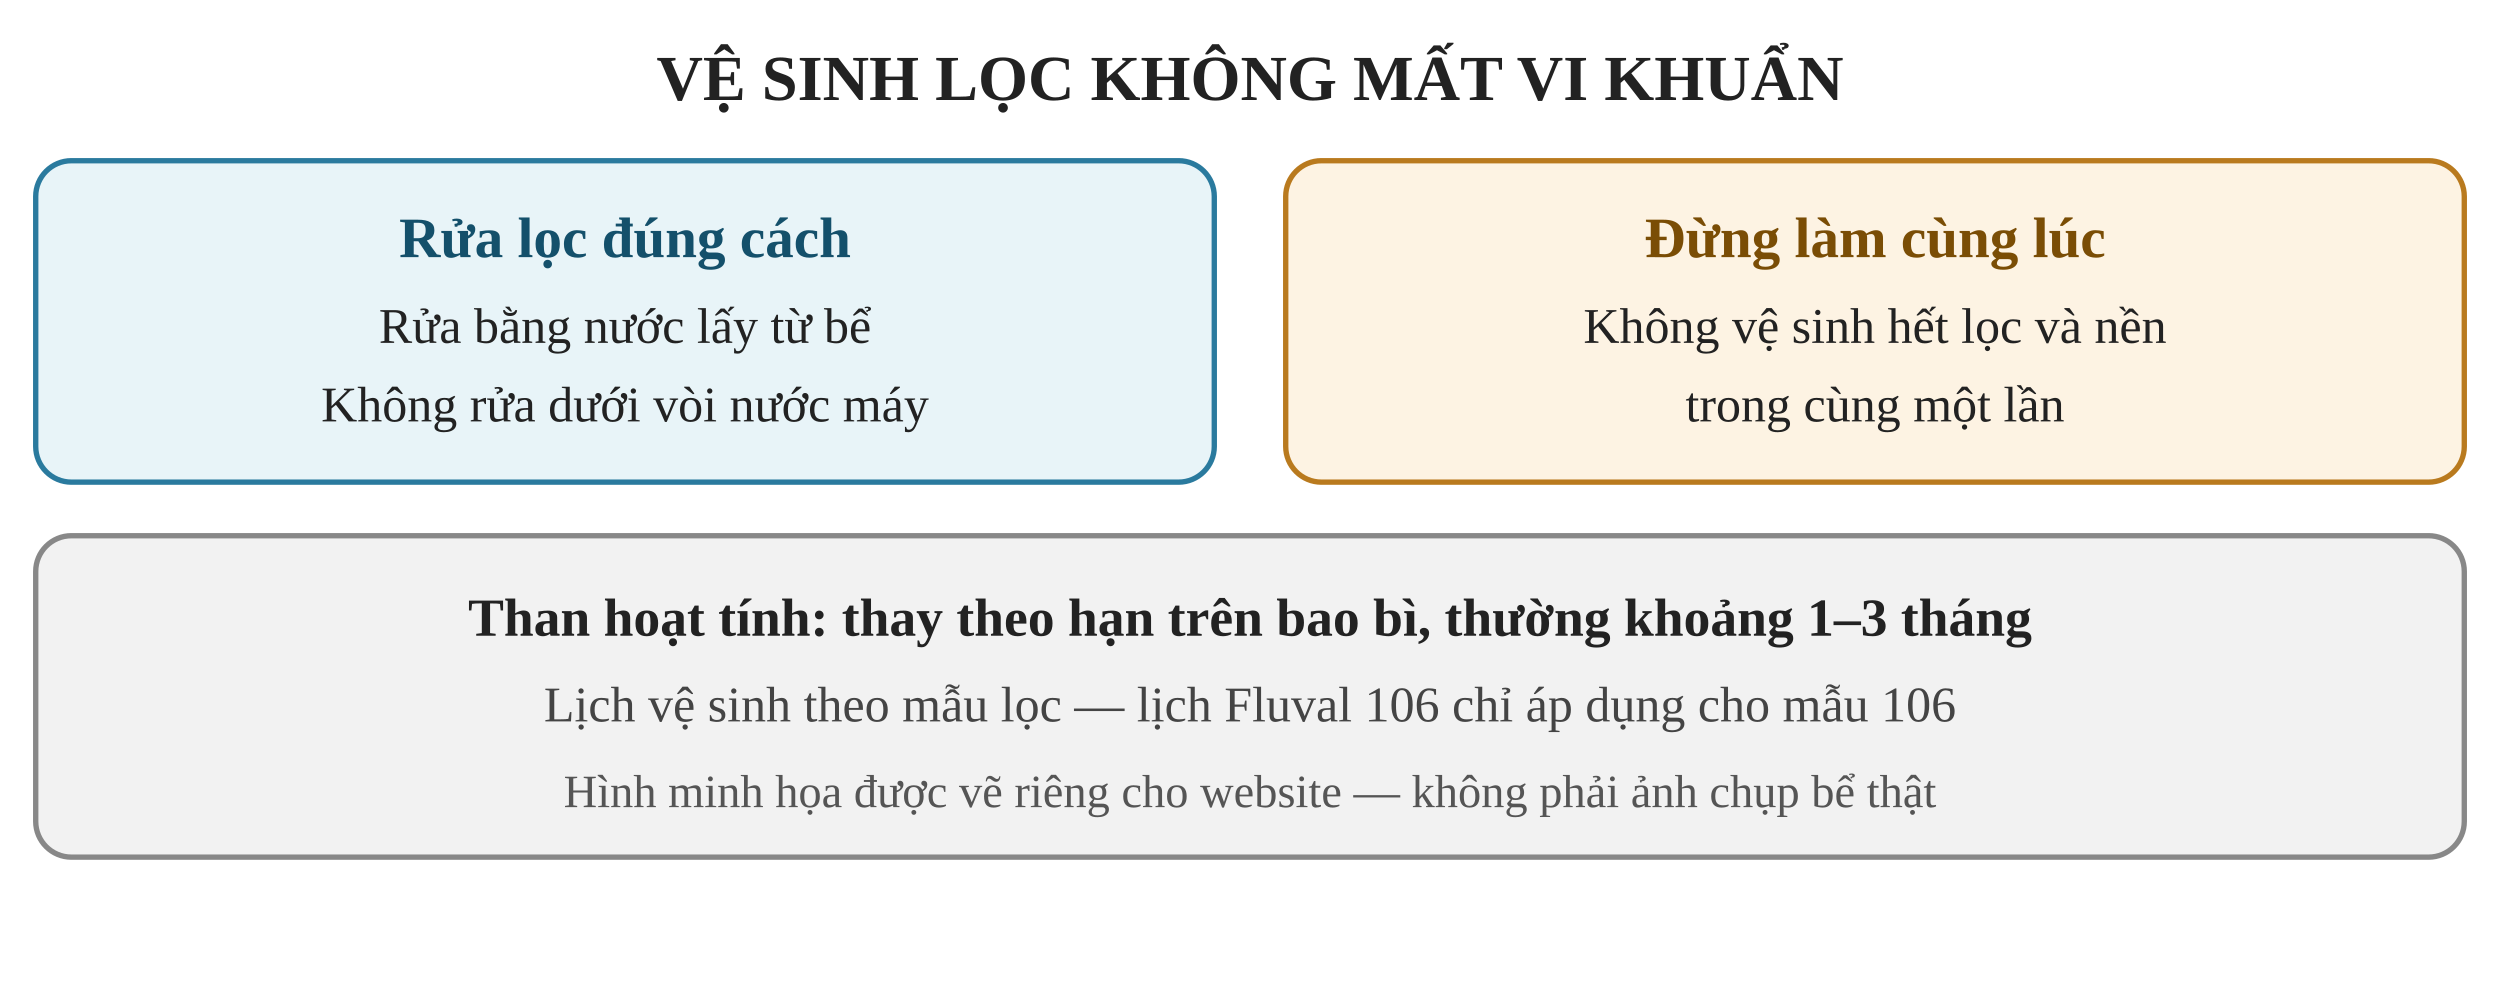
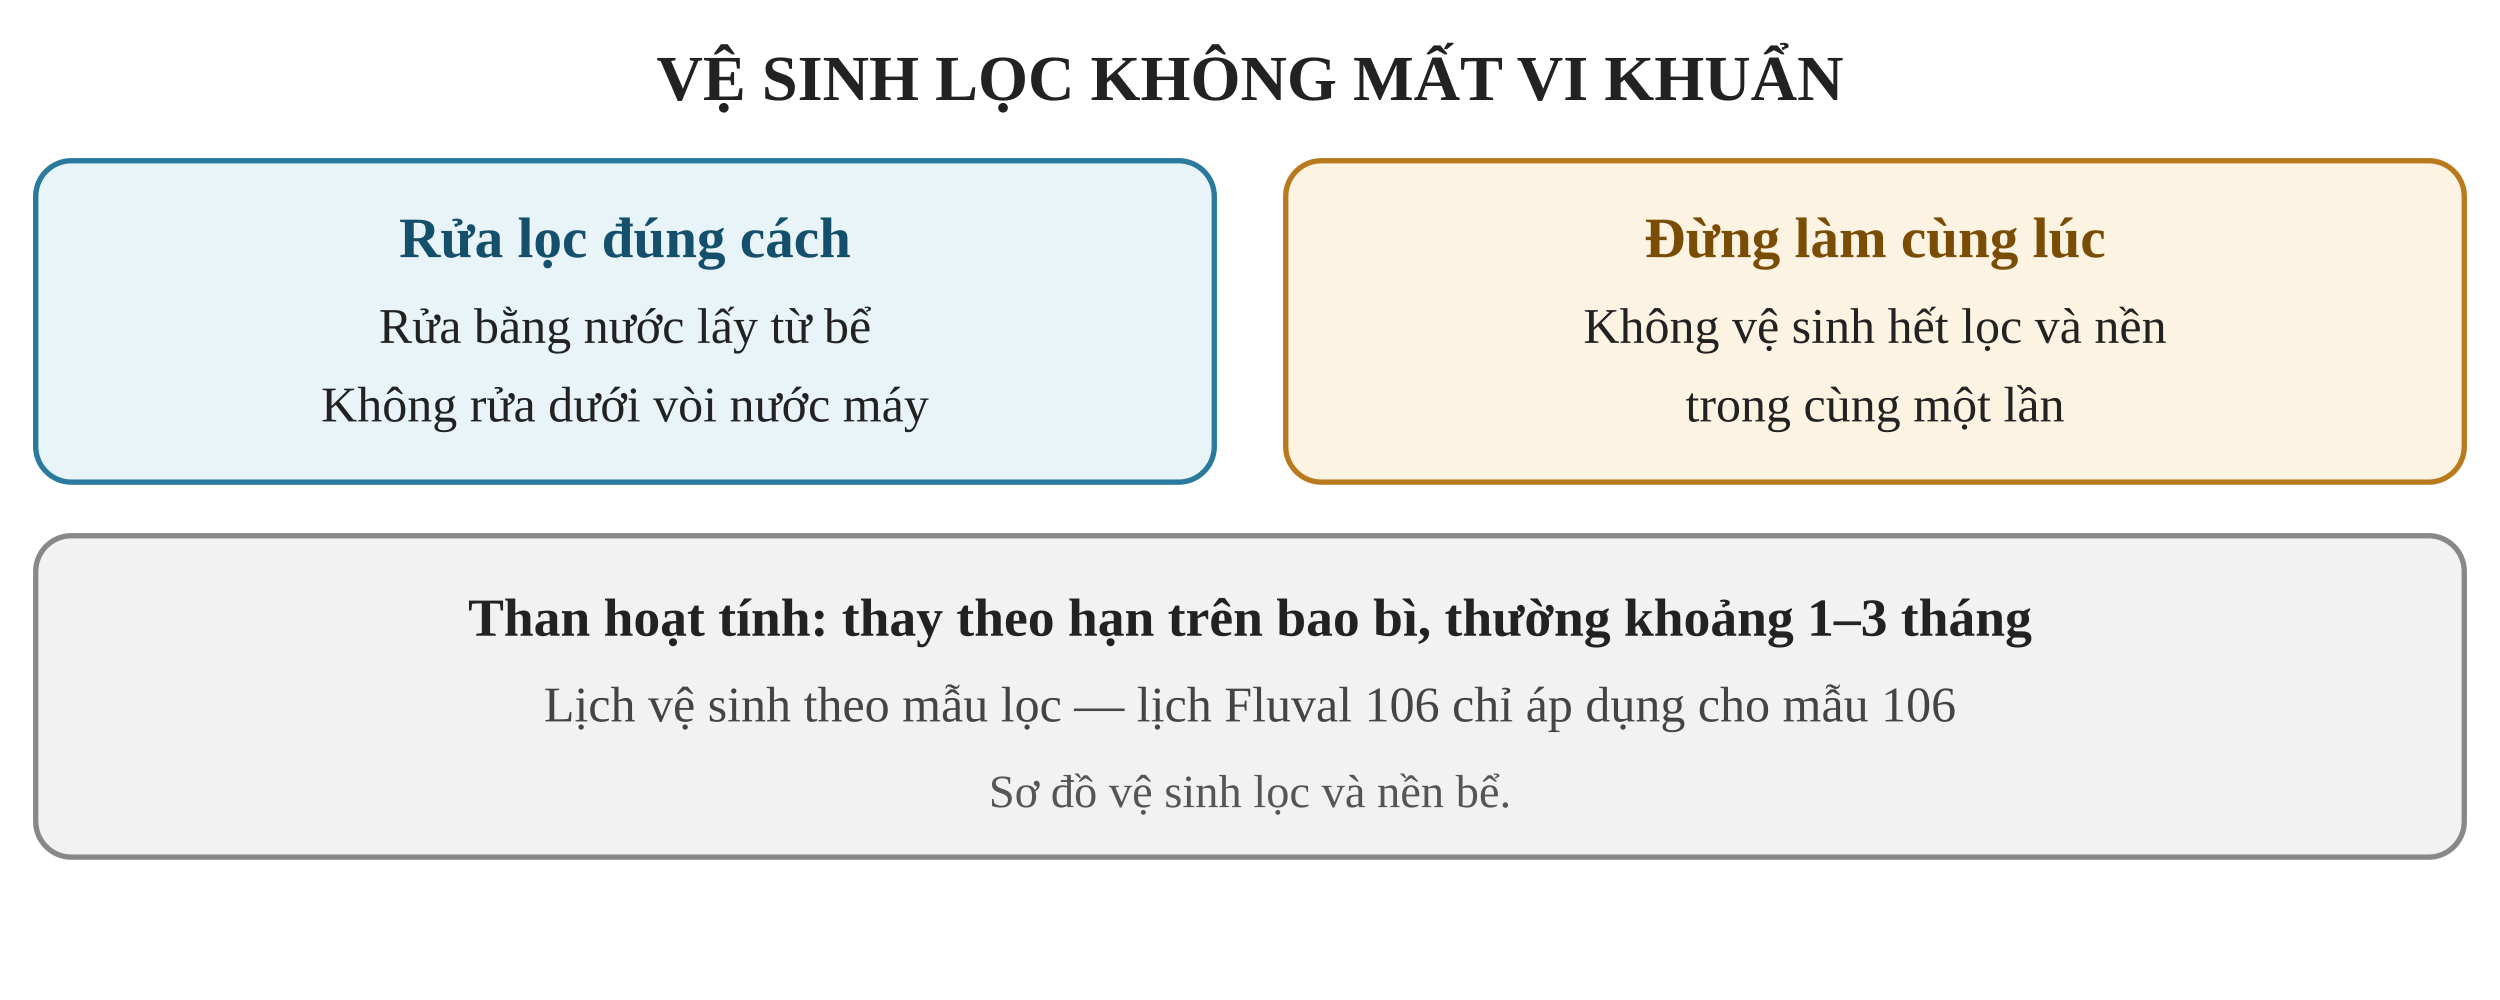
<svg xmlns="http://www.w3.org/2000/svg" width="700" height="280" viewBox="0 0 700 280" role="img">
  <text x="350" y="28" text-anchor="middle" font-size="18" font-weight="bold" fill="#222">VỆ SINH LỌC KHÔNG MẤT VI KHUẨN</text>
  <rect x="10" y="45" width="330" height="90" rx="10" fill="#e8f4f8" stroke="#2a7a9e" stroke-width="1.5" />
  <text x="175" y="72" text-anchor="middle" font-size="16" font-weight="bold" fill="#14506b">Rửa lọc đúng cách</text>
  <text x="175" y="96" text-anchor="middle" font-size="14" fill="#222">Rửa bằng nước lấy từ bể</text>
  <text x="175" y="118" text-anchor="middle" font-size="14" fill="#222">Không rửa dưới vòi nước máy</text>
  <rect x="360" y="45" width="330" height="90" rx="10" fill="#fdf3e3" stroke="#b97a1e" stroke-width="1.5" />
  <text x="525" y="72" text-anchor="middle" font-size="16" font-weight="bold" fill="#7a4d05">Đừng làm cùng lúc</text>
  <text x="525" y="96" text-anchor="middle" font-size="14" fill="#222">Không vệ sinh hết lọc và nền</text>
  <text x="525" y="118" text-anchor="middle" font-size="14" fill="#222">trong cùng một lần</text>
  <rect x="10" y="150" width="680" height="90" rx="10" fill="#f2f2f2" stroke="#888" stroke-width="1.5" />
  <text x="350" y="178" text-anchor="middle" font-size="15" font-weight="bold" fill="#222">Than hoạt tính: thay theo hạn trên bao bì, thường khoảng 1–3 tháng</text>
  <text x="350" y="202" text-anchor="middle" font-size="14" fill="#444">Lịch vệ sinh theo mẫu lọc — lịch Fluval 106 chỉ áp dụng cho mẫu 106</text>
-   <text x="350" y="226" text-anchor="middle" font-size="13" fill="#555">Hình minh họa được vẽ riêng cho website — không phải ảnh chụp bể thật</text>
+   <text x="350" y="226" text-anchor="middle" font-size="13" fill="#555">Sơ đồ vệ sinh lọc và nền bể.</text>
</svg>
